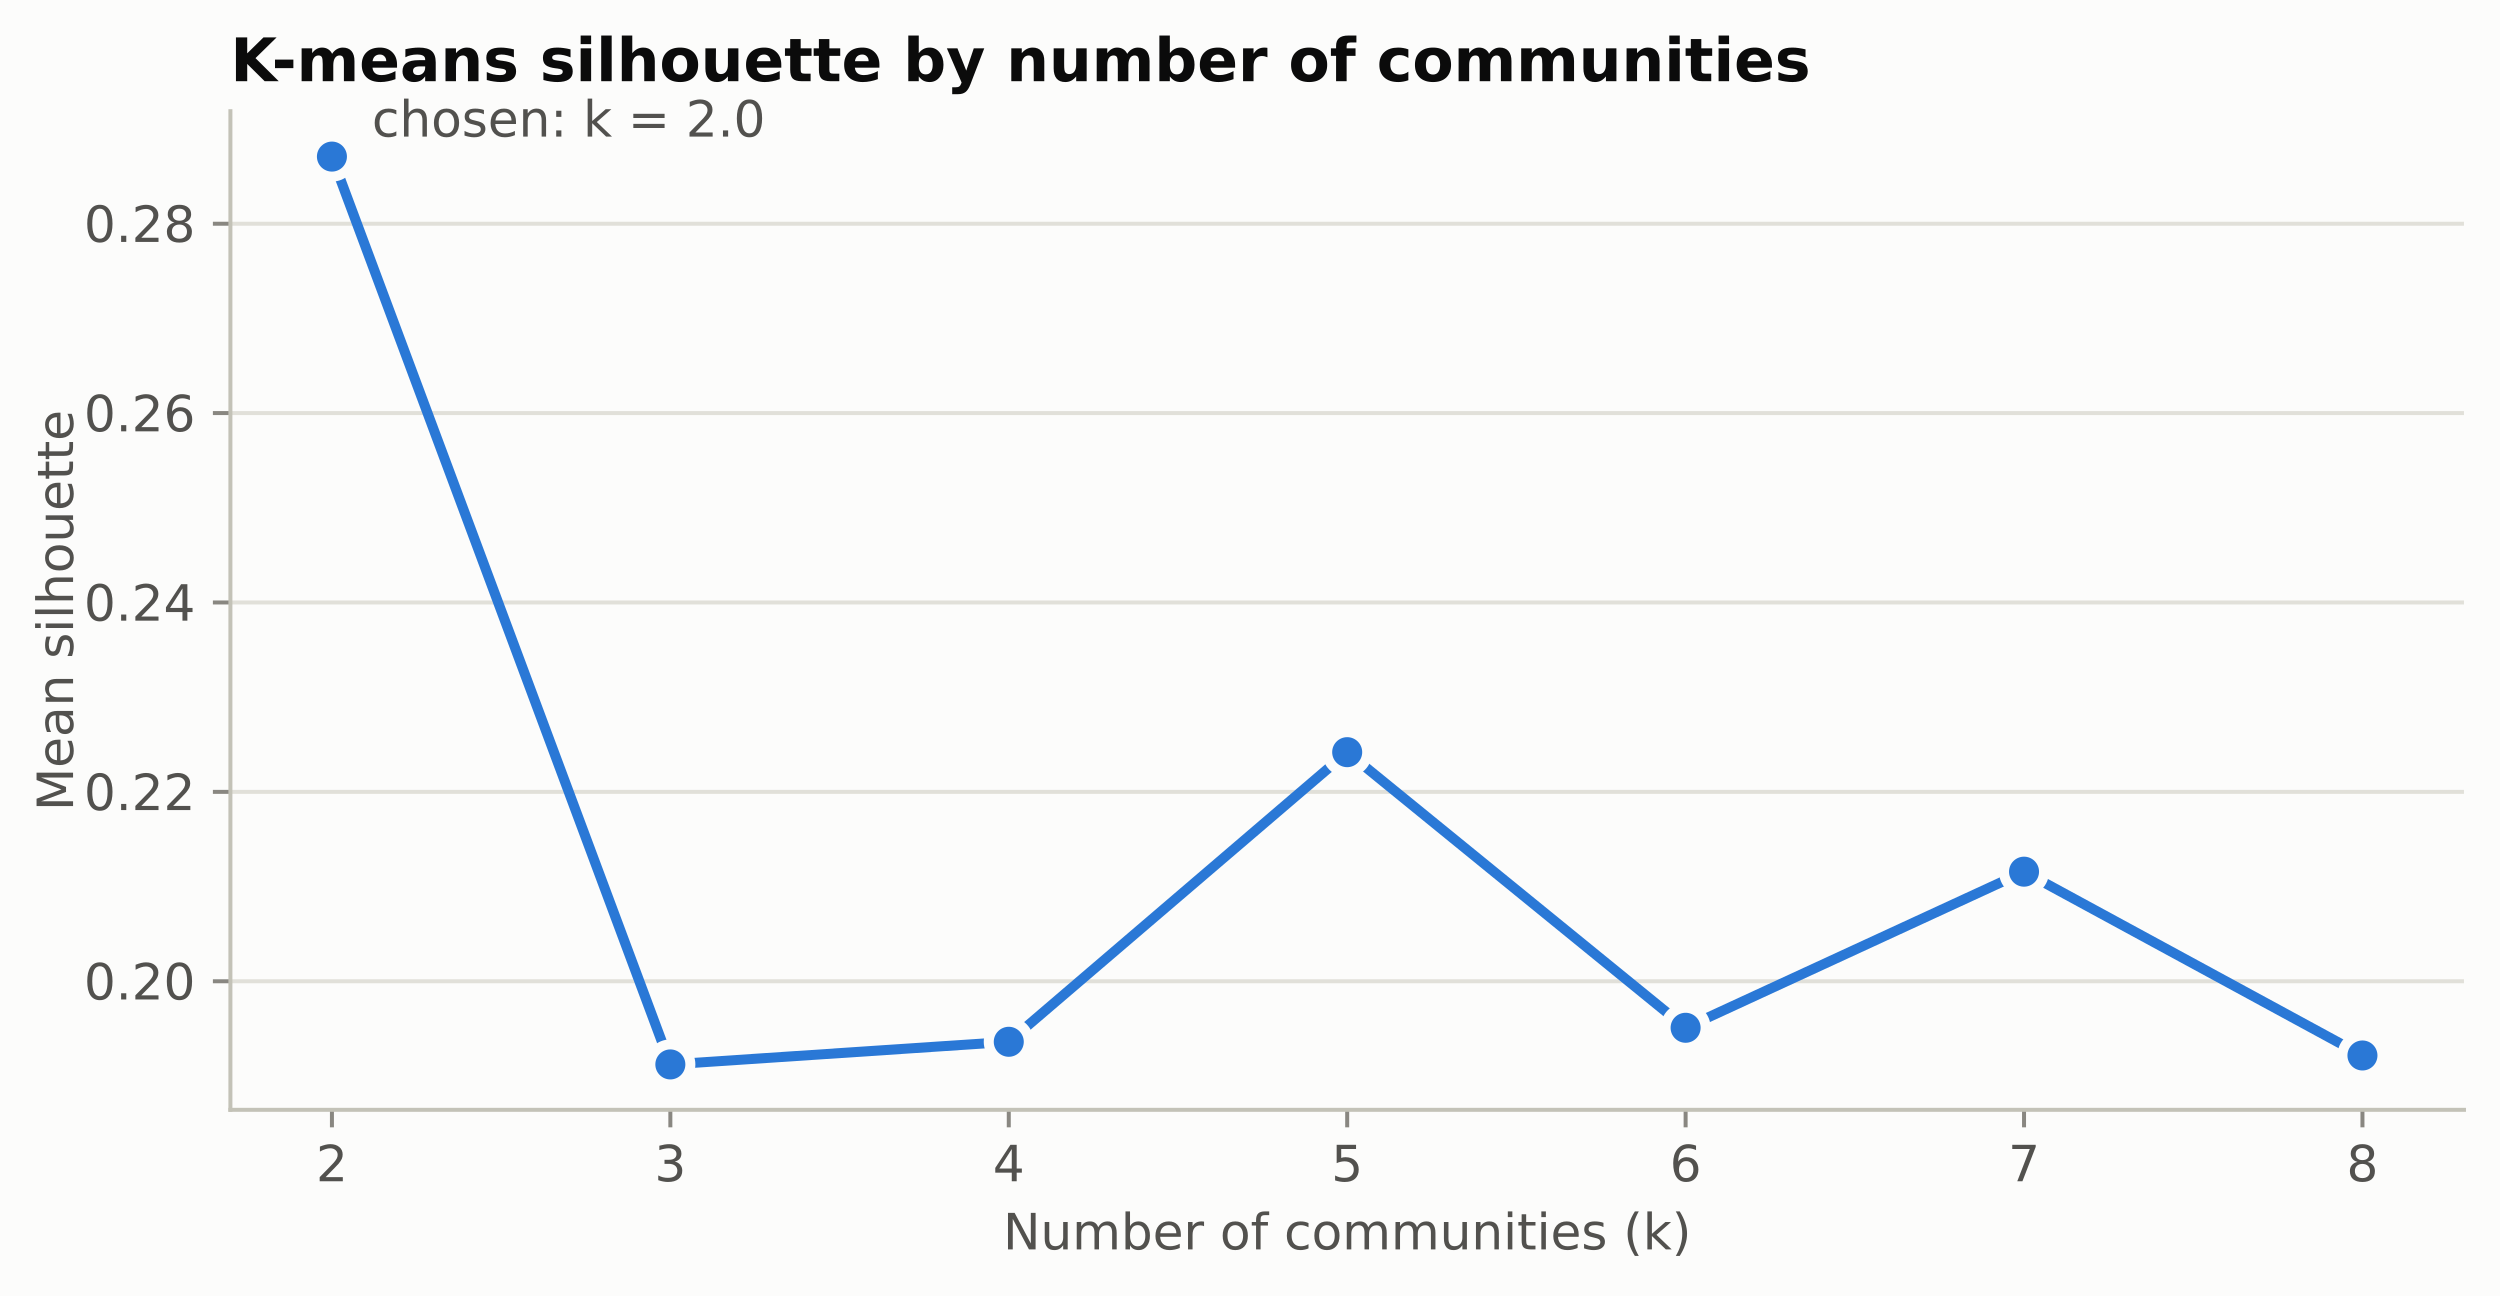
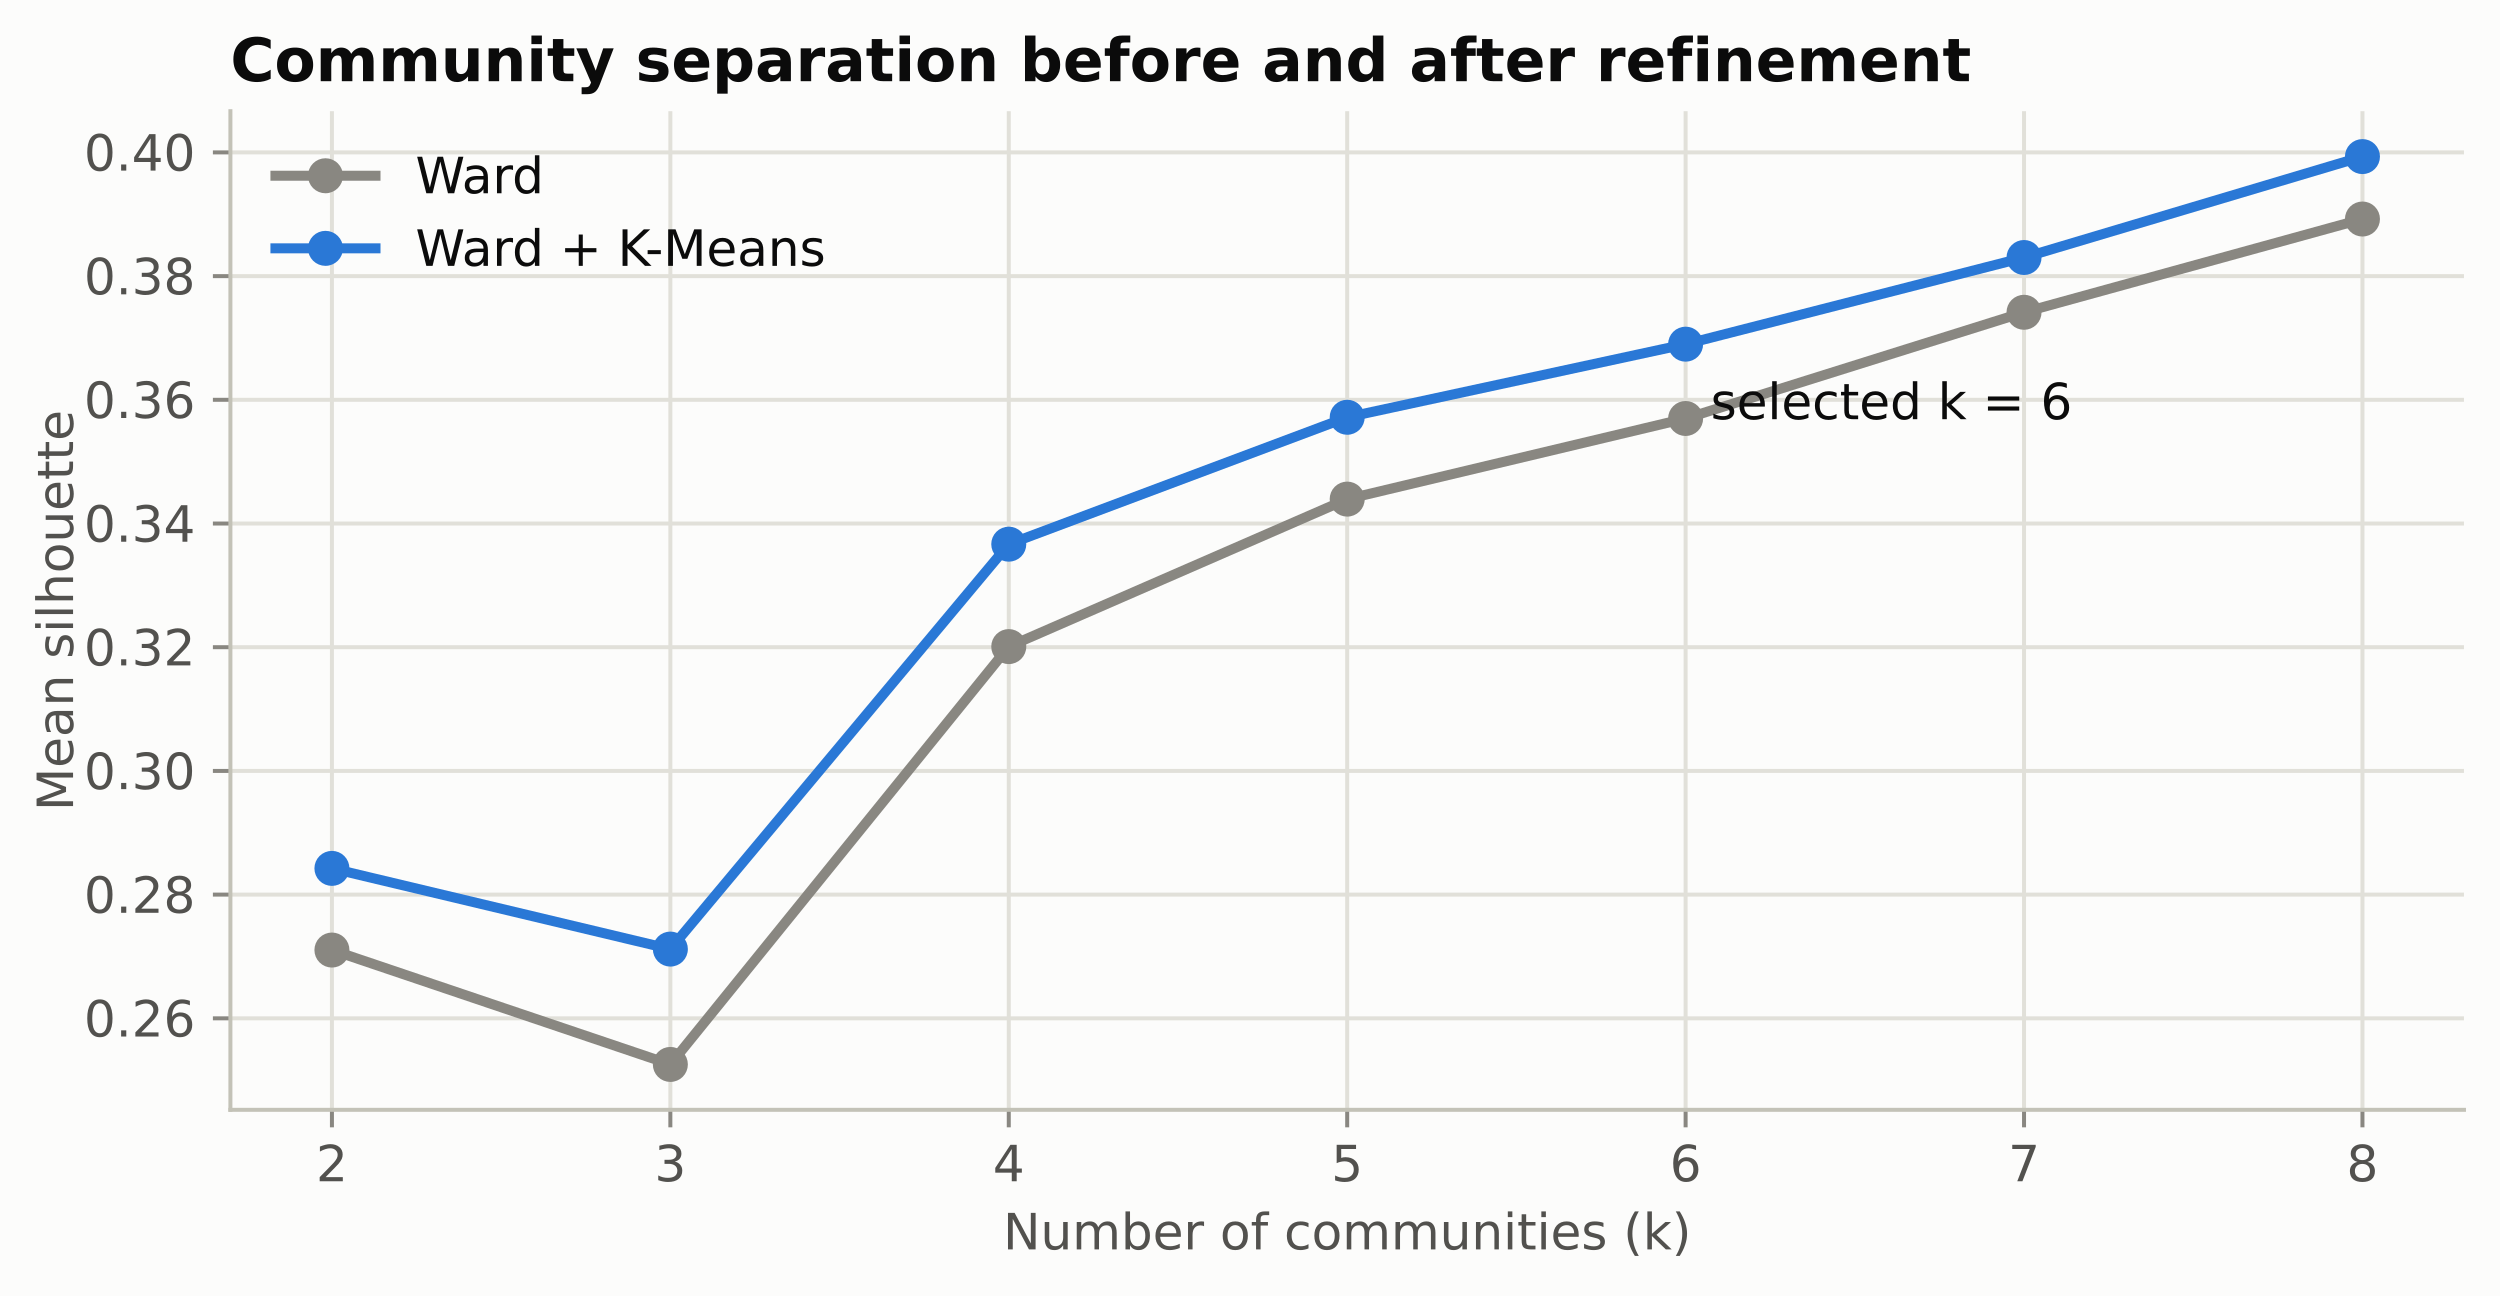
<svg xmlns="http://www.w3.org/2000/svg" xmlns:xlink="http://www.w3.org/1999/xlink" width="499.648pt" height="259.007pt" viewBox="0 0 499.648 259.007" version="1.1">
  <defs>
    <style type="text/css">*{stroke-linejoin: round; stroke-linecap: butt}</style>
  </defs>
  <g id="figure_1">
    <g id="patch_1">
-       <path d="M 0 259.007  L 499.648 259.007  L 499.648 0  L 0 0  z " style="fill: #fcfcfb" />
+       <path d="M 0 259.007 L 499.648 259.007 L 499.648 0 L 0 0 z " style="fill: #fcfcfb" />
    </g>
    <g id="axes_1">
      <g id="patch_2">
-         <path d="M 46.048 221.808  L 492.448 221.808  L 492.448 22.224  L 46.048 22.224  z " style="fill: #fcfcfb" />
+         <path d="M 46.048 221.808 L 492.448 221.808 L 492.448 22.224 L 46.048 22.224 z " style="fill: #fcfcfb" />
      </g>
      <g id="matplotlib.axis_1">
        <g id="xtick_1">
          <g id="line2d_1">
+             <path d="M 66.339 221.808 L 66.339 22.224 " clip-path="url(#pf987bae266)" style="fill: none; stroke: #e1e0d9; stroke-width: 0.8; stroke-linecap: square" />
+           </g>
+           <g id="line2d_2">
            <defs>
-               <path id="mb848ce5c48" d="M 0 0  L 0 3.5  " style="stroke: #898781; stroke-width: 0.8" />
+               <path id="md173071e8a" d="M 0 0 L 0 3.5 " style="stroke: #898781; stroke-width: 0.8" />
            </defs>
            <g>
-               <use xlink:href="#mb848ce5c48" x="66.339" y="221.808" style="fill: #898781; stroke: #898781; stroke-width: 0.8" />
+               <use xlink:href="#md173071e8a" x="66.339" y="221.808" style="fill: #898781; stroke: #898781; stroke-width: 0.8" />
            </g>
          </g>
          <g id="text_1">
            <text style="font-size: 10px; font-family: 'Segoe UI', 'DejaVu Sans', 'Bitstream Vera Sans', 'Computer Modern Sans Serif', 'Lucida Grande', 'Verdana', 'Geneva', 'Lucid', 'Arial', 'Helvetica', 'Avant Garde', sans-serif; text-anchor: middle; fill: #52514e" x="66.339" y="236.089" transform="rotate(-0 66.33915 236.0886)">2</text>
          </g>
        </g>
        <g id="xtick_2">
-           <g id="line2d_2">
-             <g>
-               <use xlink:href="#mb848ce5c48" x="133.976" y="221.808" style="fill: #898781; stroke: #898781; stroke-width: 0.8" />
+           <g id="line2d_3">
+             <path d="M 133.976 221.808 L 133.976 22.224 " clip-path="url(#pf987bae266)" style="fill: none; stroke: #e1e0d9; stroke-width: 0.8; stroke-linecap: square" />
+           </g>
+           <g id="line2d_4">
+             <g>
+               <use xlink:href="#md173071e8a" x="133.976" y="221.808" style="fill: #898781; stroke: #898781; stroke-width: 0.8" />
            </g>
          </g>
          <g id="text_2">
            <text style="font-size: 10px; font-family: 'Segoe UI', 'DejaVu Sans', 'Bitstream Vera Sans', 'Computer Modern Sans Serif', 'Lucida Grande', 'Verdana', 'Geneva', 'Lucid', 'Arial', 'Helvetica', 'Avant Garde', sans-serif; text-anchor: middle; fill: #52514e" x="133.976" y="236.089" transform="rotate(-0 133.9755 236.0886)">3</text>
          </g>
        </g>
        <g id="xtick_3">
-           <g id="line2d_3">
-             <g>
-               <use xlink:href="#mb848ce5c48" x="201.612" y="221.808" style="fill: #898781; stroke: #898781; stroke-width: 0.8" />
+           <g id="line2d_5">
+             <path d="M 201.612 221.808 L 201.612 22.224 " clip-path="url(#pf987bae266)" style="fill: none; stroke: #e1e0d9; stroke-width: 0.8; stroke-linecap: square" />
+           </g>
+           <g id="line2d_6">
+             <g>
+               <use xlink:href="#md173071e8a" x="201.612" y="221.808" style="fill: #898781; stroke: #898781; stroke-width: 0.8" />
            </g>
          </g>
          <g id="text_3">
            <text style="font-size: 10px; font-family: 'Segoe UI', 'DejaVu Sans', 'Bitstream Vera Sans', 'Computer Modern Sans Serif', 'Lucida Grande', 'Verdana', 'Geneva', 'Lucid', 'Arial', 'Helvetica', 'Avant Garde', sans-serif; text-anchor: middle; fill: #52514e" x="201.612" y="236.089" transform="rotate(-0 201.6119 236.0886)">4</text>
          </g>
        </g>
        <g id="xtick_4">
-           <g id="line2d_4">
-             <g>
-               <use xlink:href="#mb848ce5c48" x="269.248" y="221.808" style="fill: #898781; stroke: #898781; stroke-width: 0.8" />
+           <g id="line2d_7">
+             <path d="M 269.248 221.808 L 269.248 22.224 " clip-path="url(#pf987bae266)" style="fill: none; stroke: #e1e0d9; stroke-width: 0.8; stroke-linecap: square" />
+           </g>
+           <g id="line2d_8">
+             <g>
+               <use xlink:href="#md173071e8a" x="269.248" y="221.808" style="fill: #898781; stroke: #898781; stroke-width: 0.8" />
            </g>
          </g>
          <g id="text_4">
            <text style="font-size: 10px; font-family: 'Segoe UI', 'DejaVu Sans', 'Bitstream Vera Sans', 'Computer Modern Sans Serif', 'Lucida Grande', 'Verdana', 'Geneva', 'Lucid', 'Arial', 'Helvetica', 'Avant Garde', sans-serif; text-anchor: middle; fill: #52514e" x="269.248" y="236.089" transform="rotate(-0 269.2482 236.0886)">5</text>
          </g>
        </g>
        <g id="xtick_5">
-           <g id="line2d_5">
-             <g>
-               <use xlink:href="#mb848ce5c48" x="336.885" y="221.808" style="fill: #898781; stroke: #898781; stroke-width: 0.8" />
+           <g id="line2d_9">
+             <path d="M 336.885 221.808 L 336.885 22.224 " clip-path="url(#pf987bae266)" style="fill: none; stroke: #e1e0d9; stroke-width: 0.8; stroke-linecap: square" />
+           </g>
+           <g id="line2d_10">
+             <g>
+               <use xlink:href="#md173071e8a" x="336.885" y="221.808" style="fill: #898781; stroke: #898781; stroke-width: 0.8" />
            </g>
          </g>
          <g id="text_5">
            <text style="font-size: 10px; font-family: 'Segoe UI', 'DejaVu Sans', 'Bitstream Vera Sans', 'Computer Modern Sans Serif', 'Lucida Grande', 'Verdana', 'Geneva', 'Lucid', 'Arial', 'Helvetica', 'Avant Garde', sans-serif; text-anchor: middle; fill: #52514e" x="336.885" y="236.089" transform="rotate(-0 336.8846 236.0886)">6</text>
          </g>
        </g>
        <g id="xtick_6">
-           <g id="line2d_6">
-             <g>
-               <use xlink:href="#mb848ce5c48" x="404.521" y="221.808" style="fill: #898781; stroke: #898781; stroke-width: 0.8" />
+           <g id="line2d_11">
+             <path d="M 404.521 221.808 L 404.521 22.224 " clip-path="url(#pf987bae266)" style="fill: none; stroke: #e1e0d9; stroke-width: 0.8; stroke-linecap: square" />
+           </g>
+           <g id="line2d_12">
+             <g>
+               <use xlink:href="#md173071e8a" x="404.521" y="221.808" style="fill: #898781; stroke: #898781; stroke-width: 0.8" />
            </g>
          </g>
          <g id="text_6">
            <text style="font-size: 10px; font-family: 'Segoe UI', 'DejaVu Sans', 'Bitstream Vera Sans', 'Computer Modern Sans Serif', 'Lucida Grande', 'Verdana', 'Geneva', 'Lucid', 'Arial', 'Helvetica', 'Avant Garde', sans-serif; text-anchor: middle; fill: #52514e" x="404.521" y="236.089" transform="rotate(-0 404.521 236.0886)">7</text>
          </g>
        </g>
        <g id="xtick_7">
-           <g id="line2d_7">
-             <g>
-               <use xlink:href="#mb848ce5c48" x="472.157" y="221.808" style="fill: #898781; stroke: #898781; stroke-width: 0.8" />
+           <g id="line2d_13">
+             <path d="M 472.157 221.808 L 472.157 22.224 " clip-path="url(#pf987bae266)" style="fill: none; stroke: #e1e0d9; stroke-width: 0.8; stroke-linecap: square" />
+           </g>
+           <g id="line2d_14">
+             <g>
+               <use xlink:href="#md173071e8a" x="472.157" y="221.808" style="fill: #898781; stroke: #898781; stroke-width: 0.8" />
            </g>
          </g>
          <g id="text_7">
            <text style="font-size: 10px; font-family: 'Segoe UI', 'DejaVu Sans', 'Bitstream Vera Sans', 'Computer Modern Sans Serif', 'Lucida Grande', 'Verdana', 'Geneva', 'Lucid', 'Arial', 'Helvetica', 'Avant Garde', sans-serif; text-anchor: middle; fill: #52514e" x="472.157" y="236.089" transform="rotate(-0 472.1573 236.0886)">8</text>
          </g>
        </g>
        <g id="text_8">
          <text style="font-size: 10px; font-family: 'Segoe UI', 'DejaVu Sans', 'Bitstream Vera Sans', 'Computer Modern Sans Serif', 'Lucida Grande', 'Verdana', 'Geneva', 'Lucid', 'Arial', 'Helvetica', 'Avant Garde', sans-serif; text-anchor: middle; fill: #52514e" x="269.248" y="249.703" transform="rotate(-0 269.2482 249.7025)">Number of communities (k)</text>
        </g>
      </g>
      <g id="matplotlib.axis_2">
        <g id="ytick_1">
-           <g id="line2d_8">
-             <path d="M 46.048 196.116  L 492.448 196.116  " clip-path="url(#pe28c3f459f)" style="fill: none; stroke: #e1e0d9; stroke-width: 0.8; stroke-linecap: square" />
-           </g>
-           <g id="line2d_9">
+           <g id="line2d_15">
+             <path d="M 46.048 203.518 L 492.448 203.518 " clip-path="url(#pf987bae266)" style="fill: none; stroke: #e1e0d9; stroke-width: 0.8; stroke-linecap: square" />
+           </g>
+           <g id="line2d_16">
            <defs>
-               <path id="m6303c915fd" d="M 0 0  L -3.5 0  " style="stroke: #898781; stroke-width: 0.8" />
+               <path id="mc334f38a46" d="M 0 0 L -3.5 0 " style="stroke: #898781; stroke-width: 0.8" />
            </defs>
            <g>
-               <use xlink:href="#m6303c915fd" x="46.048" y="196.116" style="fill: #898781; stroke: #898781; stroke-width: 0.8" />
+               <use xlink:href="#mc334f38a46" x="46.048" y="203.518" style="fill: #898781; stroke: #898781; stroke-width: 0.8" />
            </g>
          </g>
          <g id="text_9">
-             <text style="font-size: 10px; font-family: 'Segoe UI', 'DejaVu Sans', 'Bitstream Vera Sans', 'Computer Modern Sans Serif', 'Lucida Grande', 'Verdana', 'Geneva', 'Lucid', 'Arial', 'Helvetica', 'Avant Garde', sans-serif; text-anchor: end; fill: #52514e" x="39.048" y="199.756" transform="rotate(-0 39.04824 199.7557)">0.20</text>
+             <text style="font-size: 10px; font-family: 'Segoe UI', 'DejaVu Sans', 'Bitstream Vera Sans', 'Computer Modern Sans Serif', 'Lucida Grande', 'Verdana', 'Geneva', 'Lucid', 'Arial', 'Helvetica', 'Avant Garde', sans-serif; text-anchor: end; fill: #52514e" x="39.048" y="207.158" transform="rotate(-0 39.04824 207.1577)">0.26</text>
          </g>
        </g>
        <g id="ytick_2">
-           <g id="line2d_10">
-             <path d="M 46.048 158.264  L 492.448 158.264  " clip-path="url(#pe28c3f459f)" style="fill: none; stroke: #e1e0d9; stroke-width: 0.8; stroke-linecap: square" />
-           </g>
-           <g id="line2d_11">
-             <g>
-               <use xlink:href="#m6303c915fd" x="46.048" y="158.264" style="fill: #898781; stroke: #898781; stroke-width: 0.8" />
+           <g id="line2d_17">
+             <path d="M 46.048 178.795 L 492.448 178.795 " clip-path="url(#pf987bae266)" style="fill: none; stroke: #e1e0d9; stroke-width: 0.8; stroke-linecap: square" />
+           </g>
+           <g id="line2d_18">
+             <g>
+               <use xlink:href="#mc334f38a46" x="46.048" y="178.795" style="fill: #898781; stroke: #898781; stroke-width: 0.8" />
            </g>
          </g>
          <g id="text_10">
-             <text style="font-size: 10px; font-family: 'Segoe UI', 'DejaVu Sans', 'Bitstream Vera Sans', 'Computer Modern Sans Serif', 'Lucida Grande', 'Verdana', 'Geneva', 'Lucid', 'Arial', 'Helvetica', 'Avant Garde', sans-serif; text-anchor: end; fill: #52514e" x="39.048" y="161.904" transform="rotate(-0 39.04824 161.9041)">0.22</text>
+             <text style="font-size: 10px; font-family: 'Segoe UI', 'DejaVu Sans', 'Bitstream Vera Sans', 'Computer Modern Sans Serif', 'Lucida Grande', 'Verdana', 'Geneva', 'Lucid', 'Arial', 'Helvetica', 'Avant Garde', sans-serif; text-anchor: end; fill: #52514e" x="39.048" y="182.435" transform="rotate(-0 39.04824 182.4352)">0.28</text>
          </g>
        </g>
        <g id="ytick_3">
-           <g id="line2d_12">
-             <path d="M 46.048 120.412  L 492.448 120.412  " clip-path="url(#pe28c3f459f)" style="fill: none; stroke: #e1e0d9; stroke-width: 0.8; stroke-linecap: square" />
-           </g>
-           <g id="line2d_13">
-             <g>
-               <use xlink:href="#m6303c915fd" x="46.048" y="120.412" style="fill: #898781; stroke: #898781; stroke-width: 0.8" />
+           <g id="line2d_19">
+             <path d="M 46.048 154.073 L 492.448 154.073 " clip-path="url(#pf987bae266)" style="fill: none; stroke: #e1e0d9; stroke-width: 0.8; stroke-linecap: square" />
+           </g>
+           <g id="line2d_20">
+             <g>
+               <use xlink:href="#mc334f38a46" x="46.048" y="154.073" style="fill: #898781; stroke: #898781; stroke-width: 0.8" />
            </g>
          </g>
          <g id="text_11">
-             <text style="font-size: 10px; font-family: 'Segoe UI', 'DejaVu Sans', 'Bitstream Vera Sans', 'Computer Modern Sans Serif', 'Lucida Grande', 'Verdana', 'Geneva', 'Lucid', 'Arial', 'Helvetica', 'Avant Garde', sans-serif; text-anchor: end; fill: #52514e" x="39.048" y="124.053" transform="rotate(-0 39.04824 124.0526)">0.24</text>
+             <text style="font-size: 10px; font-family: 'Segoe UI', 'DejaVu Sans', 'Bitstream Vera Sans', 'Computer Modern Sans Serif', 'Lucida Grande', 'Verdana', 'Geneva', 'Lucid', 'Arial', 'Helvetica', 'Avant Garde', sans-serif; text-anchor: end; fill: #52514e" x="39.048" y="157.713" transform="rotate(-0 39.04824 157.7128)">0.30</text>
          </g>
        </g>
        <g id="ytick_4">
-           <g id="line2d_14">
-             <path d="M 46.048 82.561  L 492.448 82.561  " clip-path="url(#pe28c3f459f)" style="fill: none; stroke: #e1e0d9; stroke-width: 0.8; stroke-linecap: square" />
-           </g>
-           <g id="line2d_15">
-             <g>
-               <use xlink:href="#m6303c915fd" x="46.048" y="82.561" style="fill: #898781; stroke: #898781; stroke-width: 0.8" />
+           <g id="line2d_21">
+             <path d="M 46.048 129.35 L 492.448 129.35 " clip-path="url(#pf987bae266)" style="fill: none; stroke: #e1e0d9; stroke-width: 0.8; stroke-linecap: square" />
+           </g>
+           <g id="line2d_22">
+             <g>
+               <use xlink:href="#mc334f38a46" x="46.048" y="129.35" style="fill: #898781; stroke: #898781; stroke-width: 0.8" />
            </g>
          </g>
          <g id="text_12">
-             <text style="font-size: 10px; font-family: 'Segoe UI', 'DejaVu Sans', 'Bitstream Vera Sans', 'Computer Modern Sans Serif', 'Lucida Grande', 'Verdana', 'Geneva', 'Lucid', 'Arial', 'Helvetica', 'Avant Garde', sans-serif; text-anchor: end; fill: #52514e" x="39.048" y="86.201" transform="rotate(-0 39.04824 86.201)">0.26</text>
+             <text style="font-size: 10px; font-family: 'Segoe UI', 'DejaVu Sans', 'Bitstream Vera Sans', 'Computer Modern Sans Serif', 'Lucida Grande', 'Verdana', 'Geneva', 'Lucid', 'Arial', 'Helvetica', 'Avant Garde', sans-serif; text-anchor: end; fill: #52514e" x="39.048" y="132.99" transform="rotate(-0 39.04824 132.9903)">0.32</text>
          </g>
        </g>
        <g id="ytick_5">
-           <g id="line2d_16">
-             <path d="M 46.048 44.709  L 492.448 44.709  " clip-path="url(#pe28c3f459f)" style="fill: none; stroke: #e1e0d9; stroke-width: 0.8; stroke-linecap: square" />
-           </g>
-           <g id="line2d_17">
-             <g>
-               <use xlink:href="#m6303c915fd" x="46.048" y="44.709" style="fill: #898781; stroke: #898781; stroke-width: 0.8" />
+           <g id="line2d_23">
+             <path d="M 46.048 104.628 L 492.448 104.628 " clip-path="url(#pf987bae266)" style="fill: none; stroke: #e1e0d9; stroke-width: 0.8; stroke-linecap: square" />
+           </g>
+           <g id="line2d_24">
+             <g>
+               <use xlink:href="#mc334f38a46" x="46.048" y="104.628" style="fill: #898781; stroke: #898781; stroke-width: 0.8" />
            </g>
          </g>
          <g id="text_13">
-             <text style="font-size: 10px; font-family: 'Segoe UI', 'DejaVu Sans', 'Bitstream Vera Sans', 'Computer Modern Sans Serif', 'Lucida Grande', 'Verdana', 'Geneva', 'Lucid', 'Arial', 'Helvetica', 'Avant Garde', sans-serif; text-anchor: end; fill: #52514e" x="39.048" y="48.349" transform="rotate(-0 39.04824 48.34943)">0.28</text>
-           </g>
-         </g>
-         <g id="text_14">
+             <text style="font-size: 10px; font-family: 'Segoe UI', 'DejaVu Sans', 'Bitstream Vera Sans', 'Computer Modern Sans Serif', 'Lucida Grande', 'Verdana', 'Geneva', 'Lucid', 'Arial', 'Helvetica', 'Avant Garde', sans-serif; text-anchor: end; fill: #52514e" x="39.048" y="108.268" transform="rotate(-0 39.04824 108.2679)">0.34</text>
+           </g>
+         </g>
+         <g id="ytick_6">
+           <g id="line2d_25">
+             <path d="M 46.048 79.905 L 492.448 79.905 " clip-path="url(#pf987bae266)" style="fill: none; stroke: #e1e0d9; stroke-width: 0.8; stroke-linecap: square" />
+           </g>
+           <g id="line2d_26">
+             <g>
+               <use xlink:href="#mc334f38a46" x="46.048" y="79.905" style="fill: #898781; stroke: #898781; stroke-width: 0.8" />
+             </g>
+           </g>
+           <g id="text_14">
+             <text style="font-size: 10px; font-family: 'Segoe UI', 'DejaVu Sans', 'Bitstream Vera Sans', 'Computer Modern Sans Serif', 'Lucida Grande', 'Verdana', 'Geneva', 'Lucid', 'Arial', 'Helvetica', 'Avant Garde', sans-serif; text-anchor: end; fill: #52514e" x="39.048" y="83.545" transform="rotate(-0 39.04824 83.54543)">0.36</text>
+           </g>
+         </g>
+         <g id="ytick_7">
+           <g id="line2d_27">
+             <path d="M 46.048 55.183 L 492.448 55.183 " clip-path="url(#pf987bae266)" style="fill: none; stroke: #e1e0d9; stroke-width: 0.8; stroke-linecap: square" />
+           </g>
+           <g id="line2d_28">
+             <g>
+               <use xlink:href="#mc334f38a46" x="46.048" y="55.183" style="fill: #898781; stroke: #898781; stroke-width: 0.8" />
+             </g>
+           </g>
+           <g id="text_15">
+             <text style="font-size: 10px; font-family: 'Segoe UI', 'DejaVu Sans', 'Bitstream Vera Sans', 'Computer Modern Sans Serif', 'Lucida Grande', 'Verdana', 'Geneva', 'Lucid', 'Arial', 'Helvetica', 'Avant Garde', sans-serif; text-anchor: end; fill: #52514e" x="39.048" y="58.823" transform="rotate(-0 39.04824 58.82299)">0.38</text>
+           </g>
+         </g>
+         <g id="ytick_8">
+           <g id="line2d_29">
+             <path d="M 46.048 30.46 L 492.448 30.46 " clip-path="url(#pf987bae266)" style="fill: none; stroke: #e1e0d9; stroke-width: 0.8; stroke-linecap: square" />
+           </g>
+           <g id="line2d_30">
+             <g>
+               <use xlink:href="#mc334f38a46" x="46.048" y="30.46" style="fill: #898781; stroke: #898781; stroke-width: 0.8" />
+             </g>
+           </g>
+           <g id="text_16">
+             <text style="font-size: 10px; font-family: 'Segoe UI', 'DejaVu Sans', 'Bitstream Vera Sans', 'Computer Modern Sans Serif', 'Lucida Grande', 'Verdana', 'Geneva', 'Lucid', 'Arial', 'Helvetica', 'Avant Garde', sans-serif; text-anchor: end; fill: #52514e" x="39.048" y="34.101" transform="rotate(-0 39.04824 34.10055)">0.40</text>
+           </g>
+         </g>
+         <g id="text_17">
          <text style="font-size: 10px; font-family: 'Segoe UI', 'DejaVu Sans', 'Bitstream Vera Sans', 'Computer Modern Sans Serif', 'Lucida Grande', 'Verdana', 'Geneva', 'Lucid', 'Arial', 'Helvetica', 'Avant Garde', sans-serif; text-anchor: middle; fill: #52514e" x="14.603" y="122.016" transform="rotate(-90 14.60313 122.0164)">Mean silhouette</text>
        </g>
      </g>
-       <g id="line2d_18">
-         <path d="M 66.339 31.296  L 133.976 212.736  L 201.612 208.211  L 269.248 150.328  L 336.885 205.411  L 404.521 174.213  L 472.157 210.948  " clip-path="url(#pe28c3f459f)" style="fill: none; stroke: #2a78d6; stroke-width: 2; stroke-linecap: square" />
+       <g id="line2d_31">
+         <path d="M 66.339 189.877 L 133.976 212.736 L 201.612 129.227 L 269.248 99.751 L 336.885 83.639 L 404.521 62.414 L 472.157 43.776 " clip-path="url(#pf987bae266)" style="fill: none; stroke: #898781; stroke-width: 2; stroke-linecap: square" />
        <defs>
-           <path id="m8122bc8dc1" d="M 0 4  C 1.061 4 2.078 3.579 2.828 2.828  C 3.579 2.078 4 1.061 4 0  C 4 -1.061 3.579 -2.078 2.828 -2.828  C 2.078 -3.579 1.061 -4 0 -4  C -1.061 -4 -2.078 -3.579 -2.828 -2.828  C -3.579 -2.078 -4 -1.061 -4 0  C -4 1.061 -3.579 2.078 -2.828 2.828  C -2.078 3.579 -1.061 4 0 4  z " style="stroke: #fcfcfb; stroke-width: 2" />
+           <path id="mbdb6264d71" d="M 0 3 C 0.796 3 1.559 2.684 2.121 2.121 C 2.684 1.559 3 0.796 3 0 C 3 -0.796 2.684 -1.559 2.121 -2.121 C 1.559 -2.684 0.796 -3 0 -3 C -0.796 -3 -1.559 -2.684 -2.121 -2.121 C -2.684 -1.559 -3 -0.796 -3 0 C -3 0.796 -2.684 1.559 -2.121 2.121 C -1.559 2.684 -0.796 3 0 3 z " style="stroke: #898781" />
        </defs>
-         <g clip-path="url(#pe28c3f459f)">
-           <use xlink:href="#m8122bc8dc1" x="66.339" y="31.296" style="fill: #2a78d6; stroke: #fcfcfb; stroke-width: 2" />
-           <use xlink:href="#m8122bc8dc1" x="133.976" y="212.736" style="fill: #2a78d6; stroke: #fcfcfb; stroke-width: 2" />
-           <use xlink:href="#m8122bc8dc1" x="201.612" y="208.211" style="fill: #2a78d6; stroke: #fcfcfb; stroke-width: 2" />
-           <use xlink:href="#m8122bc8dc1" x="269.248" y="150.328" style="fill: #2a78d6; stroke: #fcfcfb; stroke-width: 2" />
-           <use xlink:href="#m8122bc8dc1" x="336.885" y="205.411" style="fill: #2a78d6; stroke: #fcfcfb; stroke-width: 2" />
-           <use xlink:href="#m8122bc8dc1" x="404.521" y="174.213" style="fill: #2a78d6; stroke: #fcfcfb; stroke-width: 2" />
-           <use xlink:href="#m8122bc8dc1" x="472.157" y="210.948" style="fill: #2a78d6; stroke: #fcfcfb; stroke-width: 2" />
+         <g clip-path="url(#pf987bae266)">
+           <use xlink:href="#mbdb6264d71" x="66.339" y="189.877" style="fill: #898781; stroke: #898781" />
+           <use xlink:href="#mbdb6264d71" x="133.976" y="212.736" style="fill: #898781; stroke: #898781" />
+           <use xlink:href="#mbdb6264d71" x="201.612" y="129.227" style="fill: #898781; stroke: #898781" />
+           <use xlink:href="#mbdb6264d71" x="269.248" y="99.751" style="fill: #898781; stroke: #898781" />
+           <use xlink:href="#mbdb6264d71" x="336.885" y="83.639" style="fill: #898781; stroke: #898781" />
+           <use xlink:href="#mbdb6264d71" x="404.521" y="62.414" style="fill: #898781; stroke: #898781" />
+           <use xlink:href="#mbdb6264d71" x="472.157" y="43.776" style="fill: #898781; stroke: #898781" />
+         </g>
+       </g>
+       <g id="line2d_32">
+         <path d="M 66.339 173.556 L 133.976 189.683 L 201.612 108.759 L 269.248 83.395 L 336.885 68.785 L 404.521 51.465 L 472.157 31.296 " clip-path="url(#pf987bae266)" style="fill: none; stroke: #2a78d6; stroke-width: 2; stroke-linecap: square" />
+         <defs>
+           <path id="m3874727ae9" d="M 0 3 C 0.796 3 1.559 2.684 2.121 2.121 C 2.684 1.559 3 0.796 3 0 C 3 -0.796 2.684 -1.559 2.121 -2.121 C 1.559 -2.684 0.796 -3 0 -3 C -0.796 -3 -1.559 -2.684 -2.121 -2.121 C -2.684 -1.559 -3 -0.796 -3 0 C -3 0.796 -2.684 1.559 -2.121 2.121 C -1.559 2.684 -0.796 3 0 3 z " style="stroke: #2a78d6" />
+         </defs>
+         <g clip-path="url(#pf987bae266)">
+           <use xlink:href="#m3874727ae9" x="66.339" y="173.556" style="fill: #2a78d6; stroke: #2a78d6" />
+           <use xlink:href="#m3874727ae9" x="133.976" y="189.683" style="fill: #2a78d6; stroke: #2a78d6" />
+           <use xlink:href="#m3874727ae9" x="201.612" y="108.759" style="fill: #2a78d6; stroke: #2a78d6" />
+           <use xlink:href="#m3874727ae9" x="269.248" y="83.395" style="fill: #2a78d6; stroke: #2a78d6" />
+           <use xlink:href="#m3874727ae9" x="336.885" y="68.785" style="fill: #2a78d6; stroke: #2a78d6" />
+           <use xlink:href="#m3874727ae9" x="404.521" y="51.465" style="fill: #2a78d6; stroke: #2a78d6" />
+           <use xlink:href="#m3874727ae9" x="472.157" y="31.296" style="fill: #2a78d6; stroke: #2a78d6" />
        </g>
      </g>
      <g id="patch_3">
-         <path d="M 46.048 221.808  L 46.048 22.224  " style="fill: none; stroke: #c3c2b7; stroke-width: 0.8; stroke-linejoin: miter; stroke-linecap: square" />
+         <path d="M 46.048 221.808 L 46.048 22.224 " style="fill: none; stroke: #c3c2b7; stroke-width: 0.8; stroke-linejoin: miter; stroke-linecap: square" />
      </g>
      <g id="patch_4">
-         <path d="M 46.048 221.808  L 492.448 221.808  " style="fill: none; stroke: #c3c2b7; stroke-width: 0.8; stroke-linejoin: miter; stroke-linecap: square" />
-       </g>
-       <g id="text_15">
-         <text style="font-size: 10px; font-family: 'Segoe UI', 'DejaVu Sans', 'Bitstream Vera Sans', 'Computer Modern Sans Serif', 'Lucida Grande', 'Verdana', 'Geneva', 'Lucid', 'Arial', 'Helvetica', 'Avant Garde', sans-serif; text-anchor: start; fill: #52514e" x="74.339" y="27.296" transform="rotate(-0 74.33915 27.29638)">chosen: k = 2.0</text>
-       </g>
-       <g id="text_16">
-         <text style="font-weight: 700; font-size: 12px; font-family: 'Segoe UI', 'DejaVu Sans', 'Bitstream Vera Sans', 'Computer Modern Sans Serif', 'Lucida Grande', 'Verdana', 'Geneva', 'Lucid', 'Arial', 'Helvetica', 'Avant Garde', sans-serif; text-anchor: start; fill: #0b0b0b" x="46.048" y="16.224" transform="rotate(-0 46.04824 16.22437)">K-means silhouette by number of communities</text>
+         <path d="M 46.048 221.808 L 492.448 221.808 " style="fill: none; stroke: #c3c2b7; stroke-width: 0.8; stroke-linejoin: miter; stroke-linecap: square" />
+       </g>
+       <g id="text_18">
+         <text style="font-size: 10px; font-family: 'Segoe UI', 'DejaVu Sans', 'Bitstream Vera Sans', 'Computer Modern Sans Serif', 'Lucida Grande', 'Verdana', 'Geneva', 'Lucid', 'Arial', 'Helvetica', 'Avant Garde', sans-serif; text-anchor: start; fill: #0b0b0b" x="341.885" y="83.785" transform="rotate(-0 341.8846 83.78493)">selected k = 6</text>
+       </g>
+       <g id="text_19">
+         <text style="font-weight: 700; font-size: 12px; font-family: 'Segoe UI', 'DejaVu Sans', 'Bitstream Vera Sans', 'Computer Modern Sans Serif', 'Lucida Grande', 'Verdana', 'Geneva', 'Lucid', 'Arial', 'Helvetica', 'Avant Garde', sans-serif; text-anchor: start; fill: #0b0b0b" x="46.048" y="16.224" transform="rotate(-0 46.04824 16.22437)">Community separation before and after refinement</text>
+       </g>
+       <g id="legend_1">
+         <g id="line2d_33">
+           <path d="M 55.048 35.127 L 65.048 35.127 L 75.048 35.127 " style="fill: none; stroke: #898781; stroke-width: 2; stroke-linecap: square" />
+           <g>
+             <use xlink:href="#mbdb6264d71" x="65.048" y="35.127" style="fill: #898781; stroke: #898781" />
+           </g>
+         </g>
+         <g id="text_20">
+           <text style="font-size: 10px; font-family: 'Segoe UI', 'DejaVu Sans', 'Bitstream Vera Sans', 'Computer Modern Sans Serif', 'Lucida Grande', 'Verdana', 'Geneva', 'Lucid', 'Arial', 'Helvetica', 'Avant Garde', sans-serif; text-anchor: start; fill: #0b0b0b" x="83.048" y="38.627" transform="rotate(-0 83.04824 38.6275)">Ward</text>
+         </g>
+         <g id="line2d_34">
+           <path d="M 55.048 49.635 L 65.048 49.635 L 75.048 49.635 " style="fill: none; stroke: #2a78d6; stroke-width: 2; stroke-linecap: square" />
+           <g>
+             <use xlink:href="#m3874727ae9" x="65.048" y="49.635" style="fill: #2a78d6; stroke: #2a78d6" />
+           </g>
+         </g>
+         <g id="text_21">
+           <text style="font-size: 10px; font-family: 'Segoe UI', 'DejaVu Sans', 'Bitstream Vera Sans', 'Computer Modern Sans Serif', 'Lucida Grande', 'Verdana', 'Geneva', 'Lucid', 'Arial', 'Helvetica', 'Avant Garde', sans-serif; text-anchor: start; fill: #0b0b0b" x="83.048" y="53.135" transform="rotate(-0 83.04824 53.13512)">Ward + K-Means</text>
+         </g>
      </g>
    </g>
  </g>
  <defs>
-     <clipPath id="pe28c3f459f">
+     <clipPath id="pf987bae266">
      <rect x="46.048" y="22.224" width="446.4" height="199.584" />
    </clipPath>
  </defs>
</svg>
